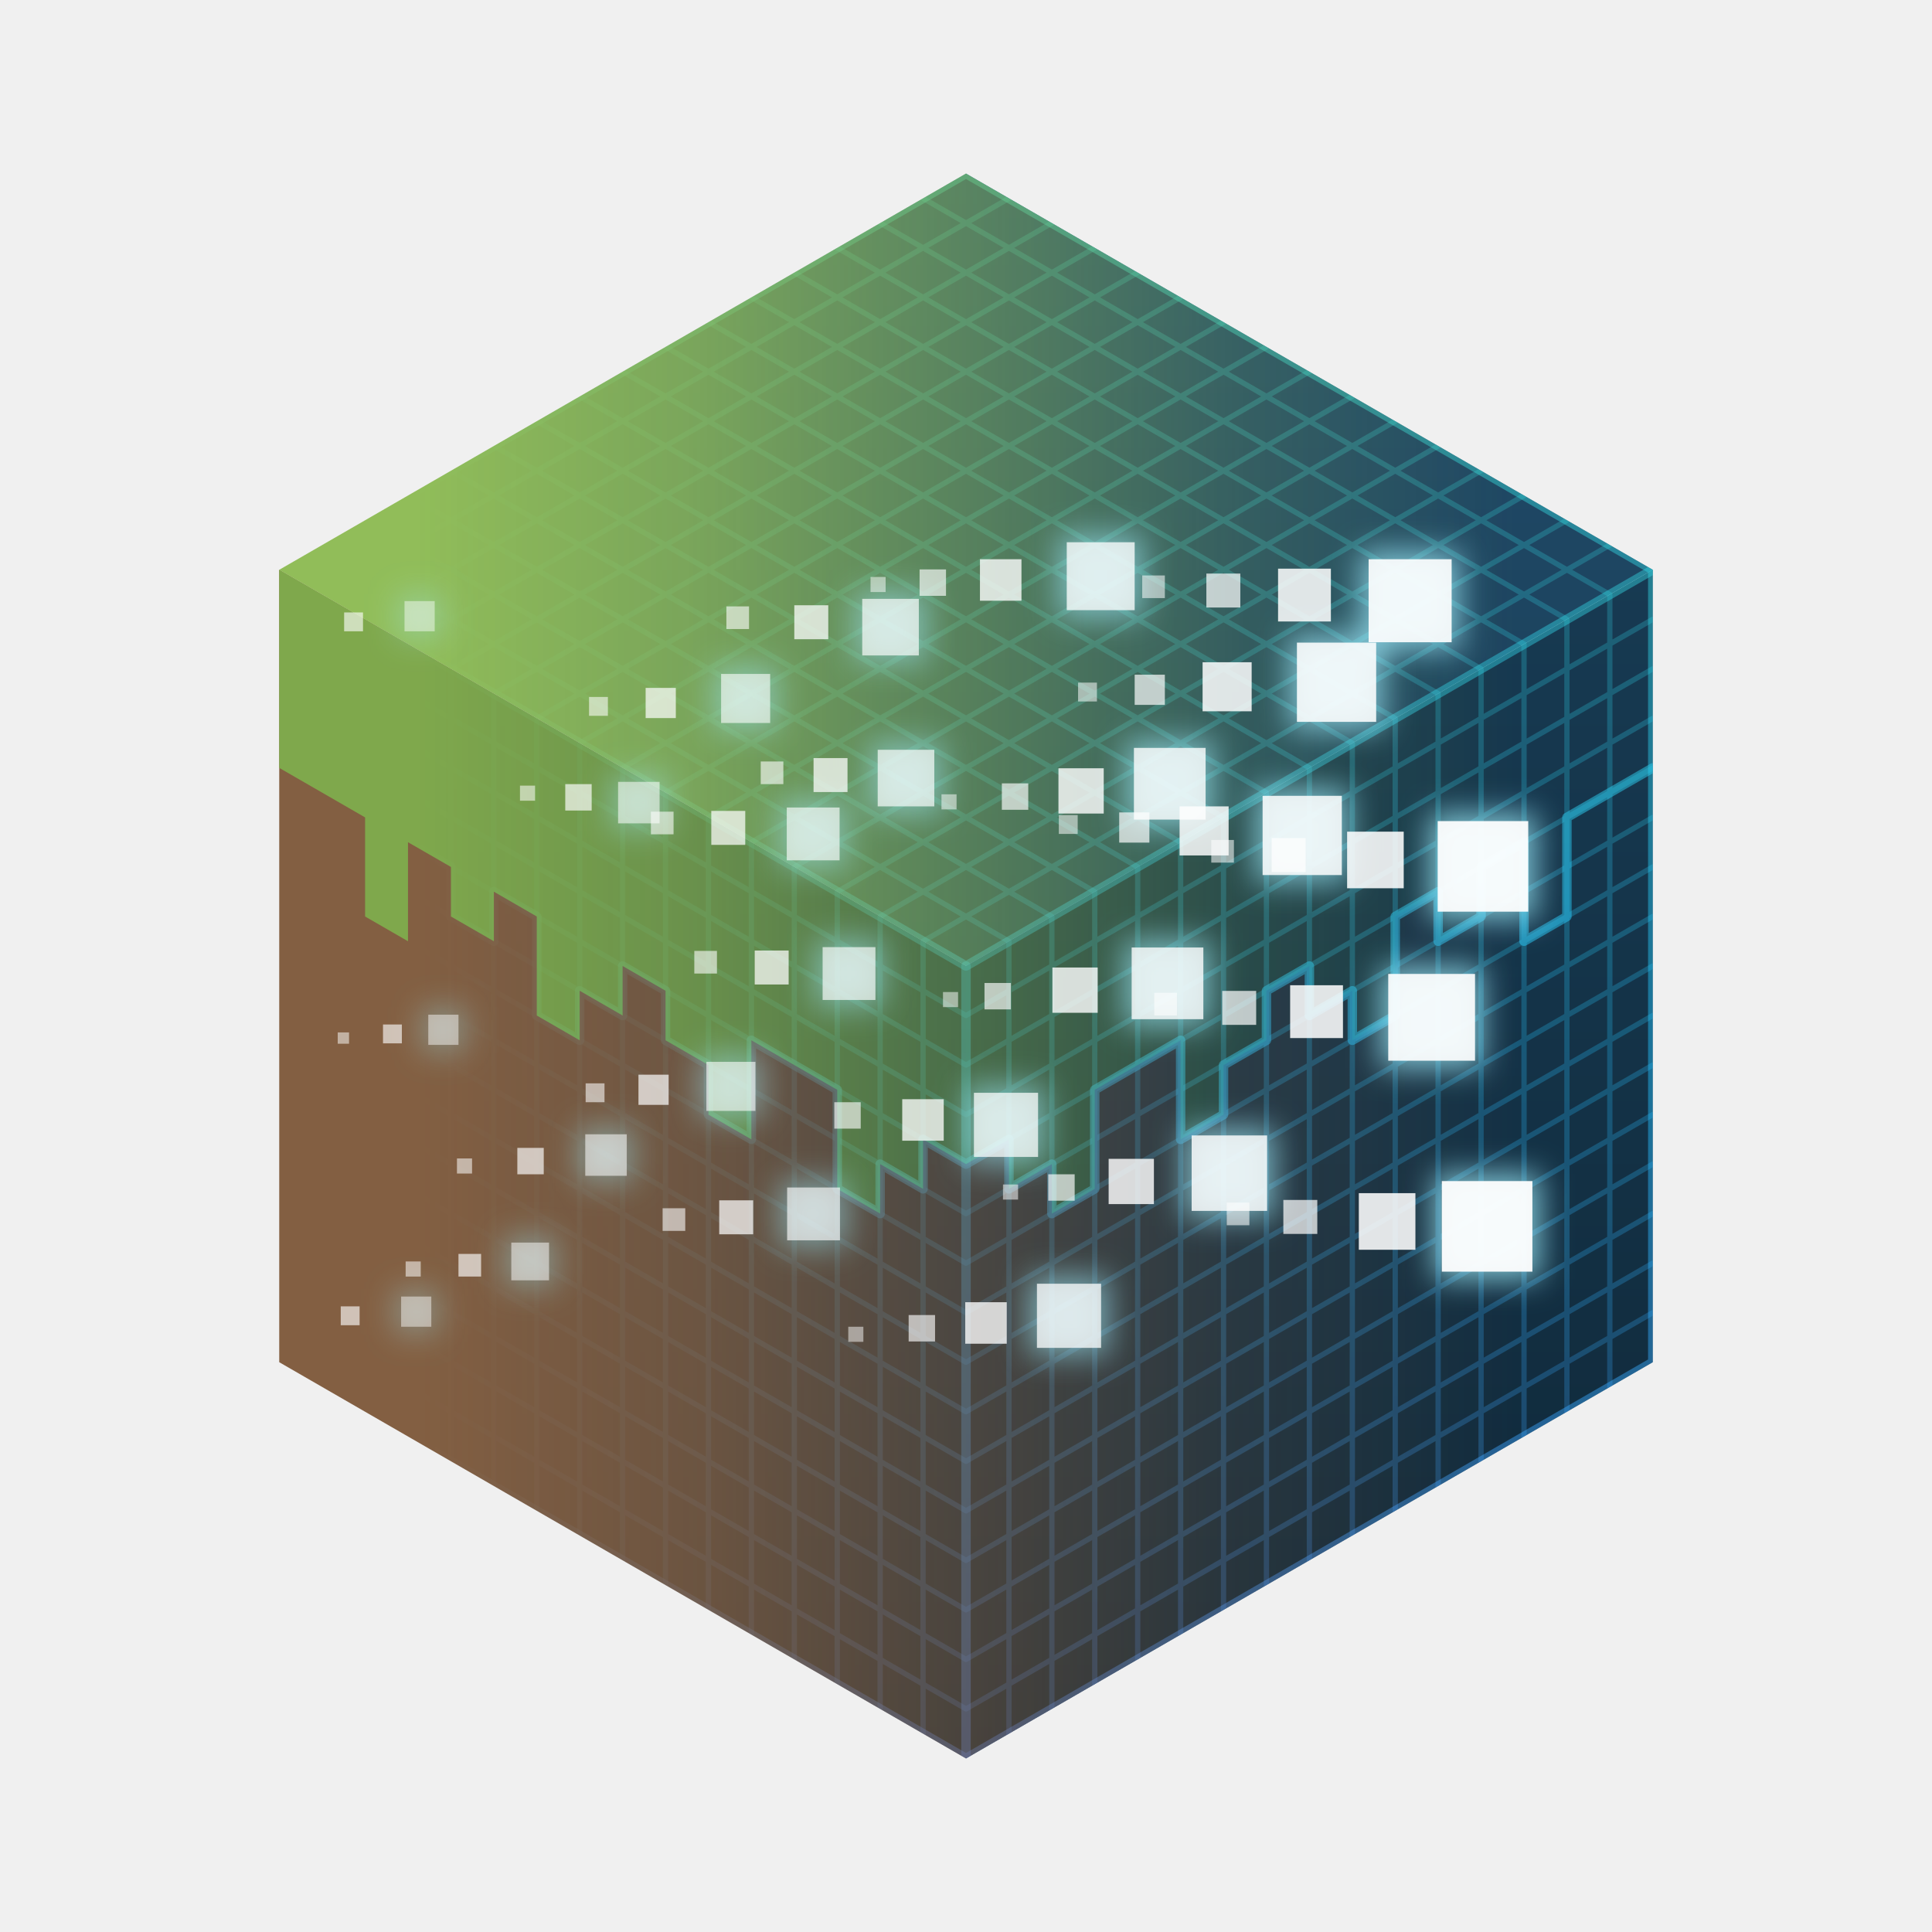
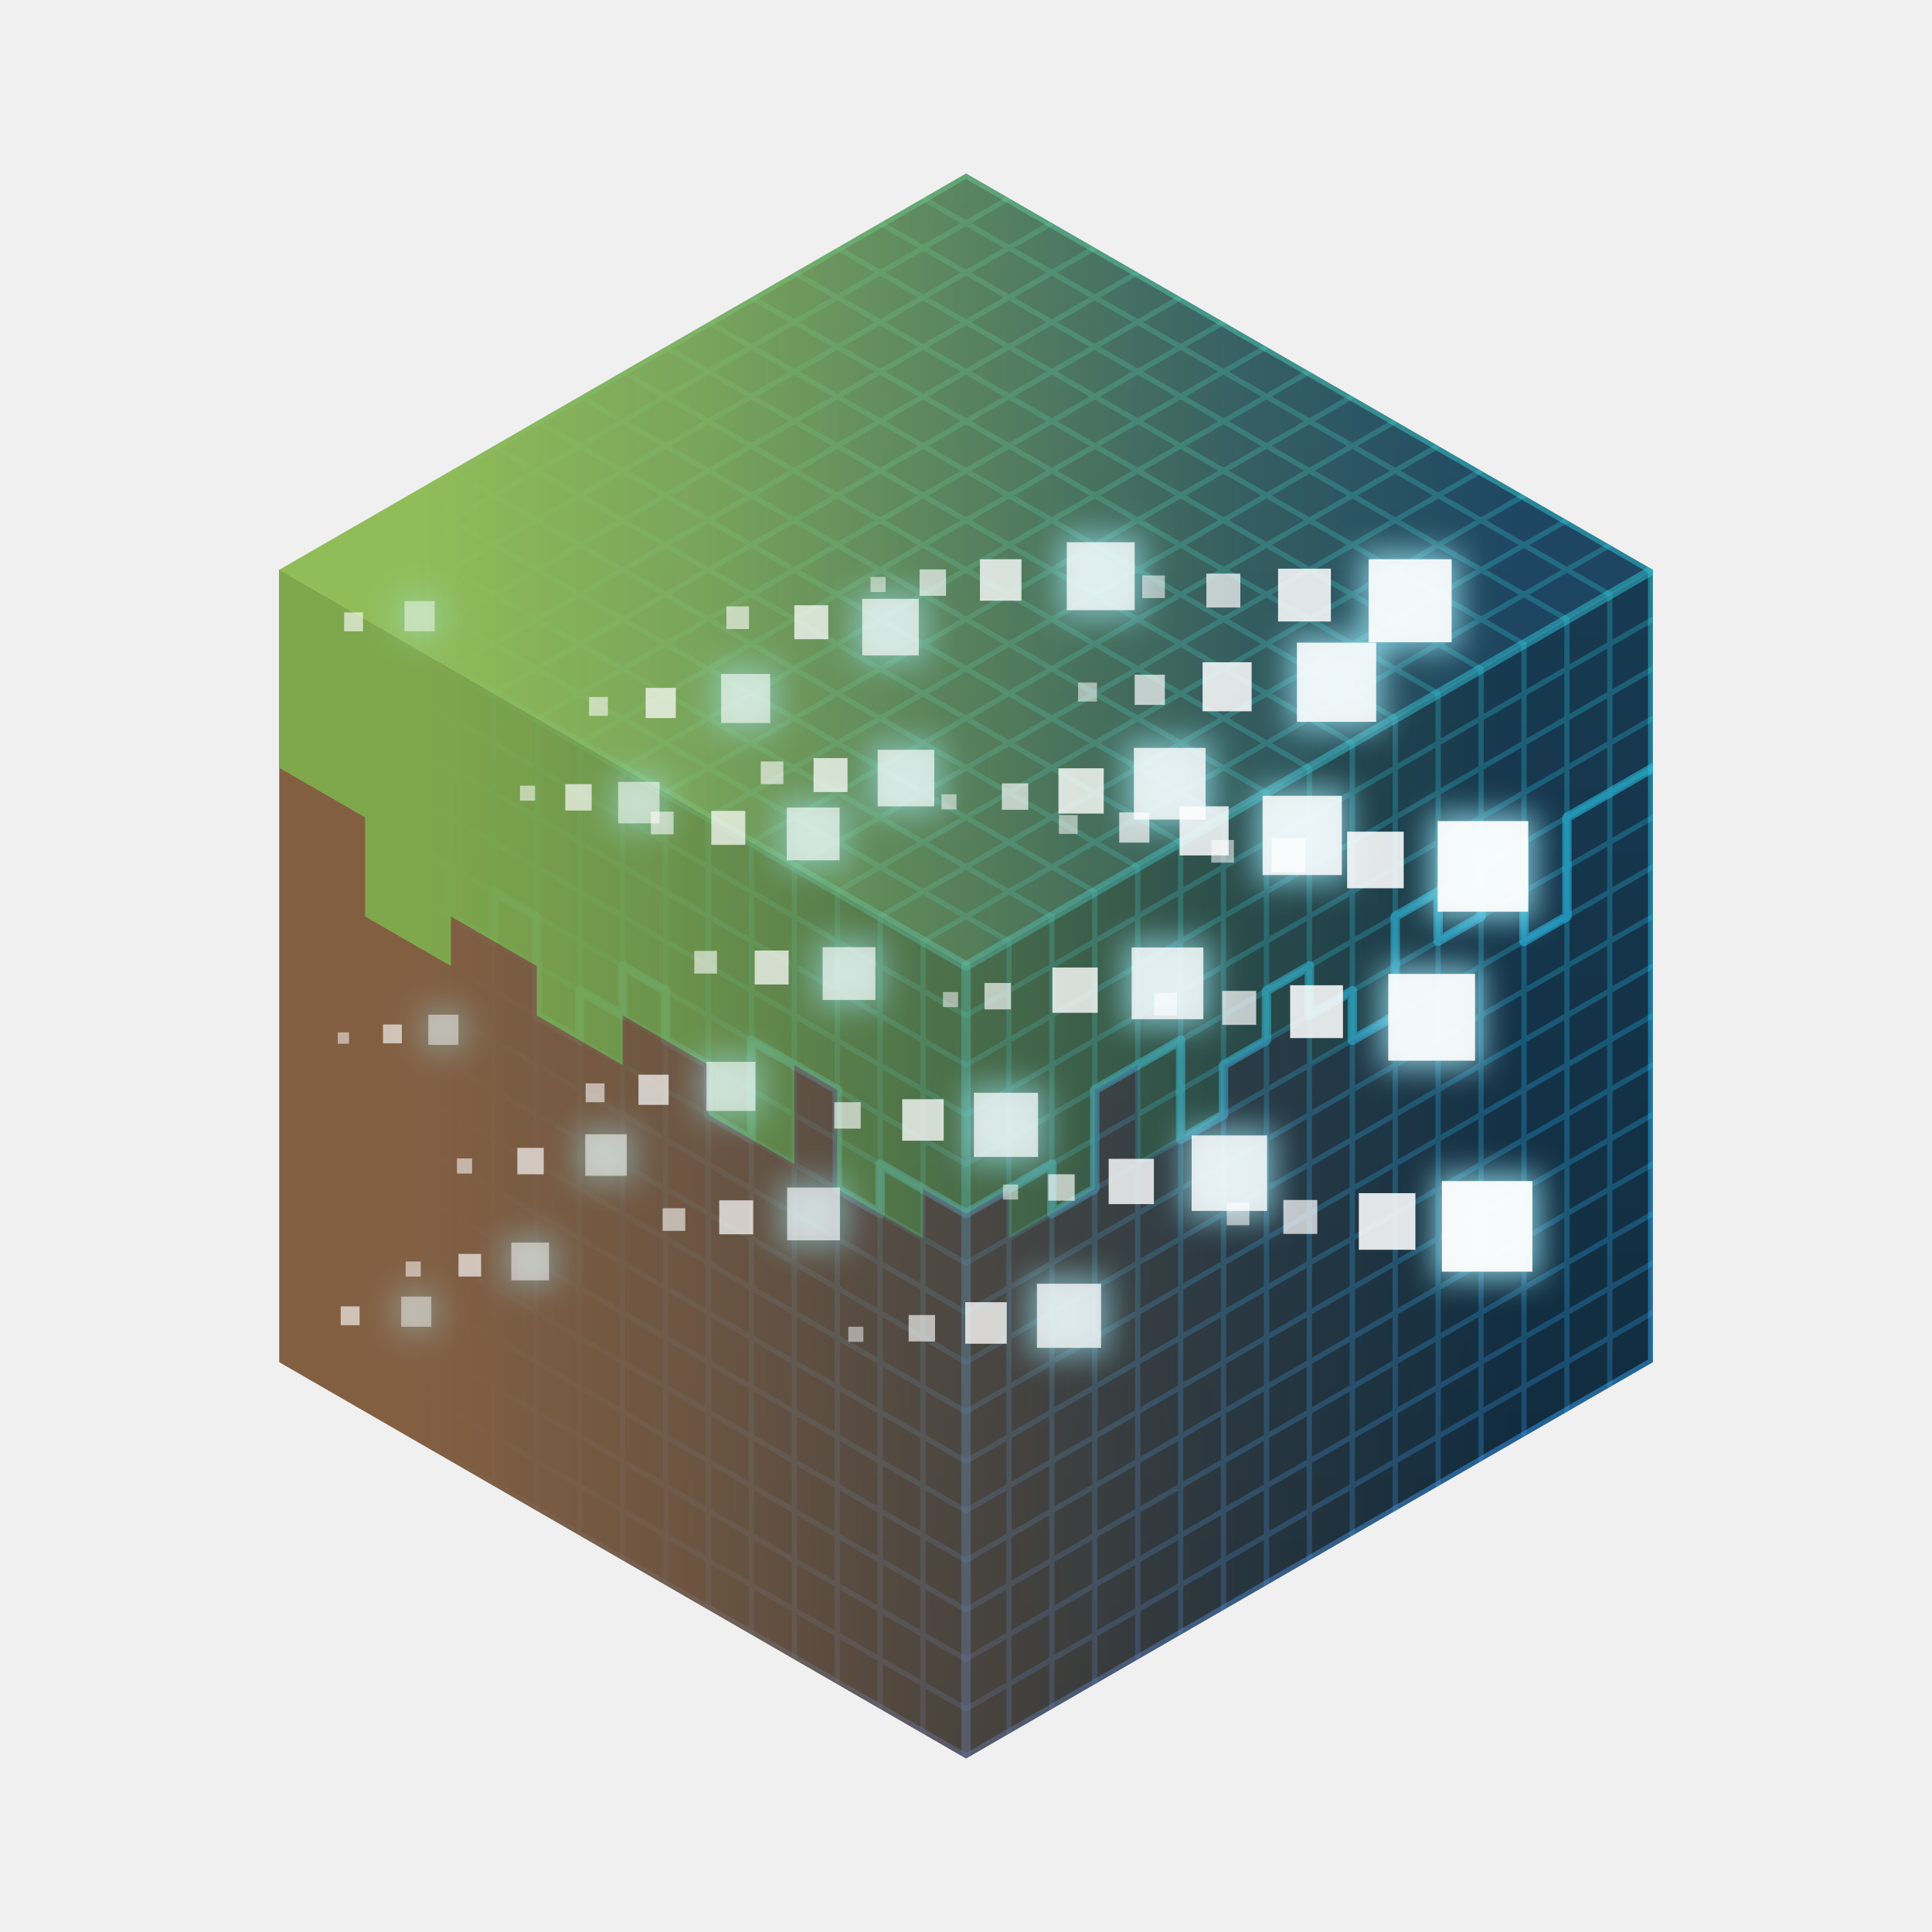
<svg xmlns="http://www.w3.org/2000/svg" viewBox="0 0 512 512" width="512" height="512">
  <defs>
    <pattern id="grain-top" width="16" height="16" patternUnits="userSpaceOnUse" patternTransform="matrix(11.375 6.5625 -11.375 6.5625 256.0 46.0)">
      <path fill="#ffffff" fill-opacity="0.07" d="        M256.000 46.000l11.375 6.562 l-11.375 6.562l-11.375 -6.562z         M278.750 59.125l11.375 6.562 l-11.375 6.562l-11.375 -6.562z         M301.500 72.250l11.375 6.562 l-11.375 6.562l-11.375 -6.562z         M358.375 105.062l11.375 6.562 l-11.375 6.562l-11.375 -6.562z         M381.125 118.188l11.375 6.562 l-11.375 6.562l-11.375 -6.562z         M312.875 91.938l11.375 6.562 l-11.375 6.562l-11.375 -6.562z         M312.875 105.062l11.375 6.562 l-11.375 6.562l-11.375 -6.562z         M324.250 111.625l11.375 6.562 l-11.375 6.562l-11.375 -6.562z         M347.000 124.750l11.375 6.562 l-11.375 6.562l-11.375 -6.562z         M358.375 131.312l11.375 6.562 l-11.375 6.562l-11.375 -6.562z         M403.875 157.562l11.375 6.562 l-11.375 6.562l-11.375 -6.562z         M244.625 78.812l11.375 6.562 l-11.375 6.562l-11.375 -6.562z         M290.125 105.062l11.375 6.562 l-11.375 6.562l-11.375 -6.562z         M347.000 151.000l11.375 6.562 l-11.375 6.562l-11.375 -6.562z         M381.125 170.688l11.375 6.562 l-11.375 6.562l-11.375 -6.562z         M290.125 131.312l11.375 6.562 l-11.375 6.562l-11.375 -6.562z         M233.250 111.625l11.375 6.562 l-11.375 6.562l-11.375 -6.562z         M278.750 137.875l11.375 6.562 l-11.375 6.562l-11.375 -6.562z         M290.125 144.438l11.375 6.562 l-11.375 6.562l-11.375 -6.562z         M324.250 164.125l11.375 6.562 l-11.375 6.562l-11.375 -6.562z         M176.375 91.938l11.375 6.562 l-11.375 6.562l-11.375 -6.562z         M199.125 105.062l11.375 6.562 l-11.375 6.562l-11.375 -6.562z         M267.375 144.438l11.375 6.562 l-11.375 6.562l-11.375 -6.562z         M290.125 157.562l11.375 6.562 l-11.375 6.562l-11.375 -6.562z         M187.750 111.625l11.375 6.562 l-11.375 6.562l-11.375 -6.562z         M199.125 118.188l11.375 6.562 l-11.375 6.562l-11.375 -6.562z         M210.500 124.750l11.375 6.562 l-11.375 6.562l-11.375 -6.562z         M324.250 190.375l11.375 6.562 l-11.375 6.562l-11.375 -6.562z         M312.875 196.938l11.375 6.562 l-11.375 6.562l-11.375 -6.562z         M153.625 118.188l11.375 6.562 l-11.375 6.562l-11.375 -6.562z         M176.375 131.312l11.375 6.562 l-11.375 6.562l-11.375 -6.562z         M210.500 151.000l11.375 6.562 l-11.375 6.562l-11.375 -6.562z         M221.875 157.562l11.375 6.562 l-11.375 6.562l-11.375 -6.562z         M312.875 210.062l11.375 6.562 l-11.375 6.562l-11.375 -6.562z         M210.500 164.125l11.375 6.562 l-11.375 6.562l-11.375 -6.562z         M301.500 216.625l11.375 6.562 l-11.375 6.562l-11.375 -6.562z         M130.875 131.312l11.375 6.562 l-11.375 6.562l-11.375 -6.562z         M153.625 144.438l11.375 6.562 l-11.375 6.562l-11.375 -6.562z         M210.500 177.250l11.375 6.562 l-11.375 6.562l-11.375 -6.562z         M221.875 210.062l11.375 6.562 l-11.375 6.562l-11.375 -6.562z         M85.375 144.438l11.375 6.562 l-11.375 6.562l-11.375 -6.562z         M153.625 183.812l11.375 6.562 l-11.375 6.562l-11.375 -6.562z" />
      <path fill="#000000" fill-opacity="0.05" d="        M324.250 85.375l11.375 6.562 l-11.375 6.562l-11.375 -6.562z         M256.000 59.125l11.375 6.562 l-11.375 6.562l-11.375 -6.562z         M267.375 65.688l11.375 6.562 l-11.375 6.562l-11.375 -6.562z         M335.625 105.062l11.375 6.562 l-11.375 6.562l-11.375 -6.562z         M369.750 124.750l11.375 6.562 l-11.375 6.562l-11.375 -6.562z         M392.500 137.875l11.375 6.562 l-11.375 6.562l-11.375 -6.562z         M244.625 65.688l11.375 6.562 l-11.375 6.562l-11.375 -6.562z         M290.125 91.938l11.375 6.562 l-11.375 6.562l-11.375 -6.562z         M301.500 111.625l11.375 6.562 l-11.375 6.562l-11.375 -6.562z         M210.500 72.250l11.375 6.562 l-11.375 6.562l-11.375 -6.562z         M244.625 91.938l11.375 6.562 l-11.375 6.562l-11.375 -6.562z         M267.375 105.062l11.375 6.562 l-11.375 6.562l-11.375 -6.562z         M312.875 131.312l11.375 6.562 l-11.375 6.562l-11.375 -6.562z         M324.250 137.875l11.375 6.562 l-11.375 6.562l-11.375 -6.562z         M244.625 105.062l11.375 6.562 l-11.375 6.562l-11.375 -6.562z         M335.625 157.562l11.375 6.562 l-11.375 6.562l-11.375 -6.562z         M187.750 85.375l11.375 6.562 l-11.375 6.562l-11.375 -6.562z         M210.500 98.500l11.375 6.562 l-11.375 6.562l-11.375 -6.562z         M221.875 105.062l11.375 6.562 l-11.375 6.562l-11.375 -6.562z         M347.000 177.250l11.375 6.562 l-11.375 6.562l-11.375 -6.562z         M233.250 124.750l11.375 6.562 l-11.375 6.562l-11.375 -6.562z         M312.875 170.688l11.375 6.562 l-11.375 6.562l-11.375 -6.562z         M233.250 137.875l11.375 6.562 l-11.375 6.562l-11.375 -6.562z         M165.000 111.625l11.375 6.562 l-11.375 6.562l-11.375 -6.562z         M176.375 118.188l11.375 6.562 l-11.375 6.562l-11.375 -6.562z         M221.875 144.438l11.375 6.562 l-11.375 6.562l-11.375 -6.562z         M199.125 144.438l11.375 6.562 l-11.375 6.562l-11.375 -6.562z         M244.625 170.688l11.375 6.562 l-11.375 6.562l-11.375 -6.562z         M267.375 183.812l11.375 6.562 l-11.375 6.562l-11.375 -6.562z         M165.000 137.875l11.375 6.562 l-11.375 6.562l-11.375 -6.562z         M233.250 177.250l11.375 6.562 l-11.375 6.562l-11.375 -6.562z         M278.750 203.500l11.375 6.562 l-11.375 6.562l-11.375 -6.562z         M130.875 144.438l11.375 6.562 l-11.375 6.562l-11.375 -6.562z         M153.625 157.562l11.375 6.562 l-11.375 6.562l-11.375 -6.562z         M210.500 190.375l11.375 6.562 l-11.375 6.562l-11.375 -6.562z         M233.250 203.500l11.375 6.562 l-11.375 6.562l-11.375 -6.562z         M96.750 137.875l11.375 6.562 l-11.375 6.562l-11.375 -6.562z         M119.500 151.000l11.375 6.562 l-11.375 6.562l-11.375 -6.562z         M142.250 164.125l11.375 6.562 l-11.375 6.562l-11.375 -6.562z         M119.500 164.125l11.375 6.562 l-11.375 6.562l-11.375 -6.562z         M233.250 229.750l11.375 6.562 l-11.375 6.562l-11.375 -6.562z         M256.000 242.875l11.375 6.562 l-11.375 6.562l-11.375 -6.562z" />
    </pattern>
    <pattern id="grain-side-left" width="16" height="16" patternUnits="userSpaceOnUse" patternTransform="matrix(11.375 6.5625 0 13.125 74.0 151.0)">
      <path fill="#ffffff" fill-opacity="0.07" d="        M233.250 308.500l11.375 6.562 l0.000 13.125l-11.375 -6.562z         M119.500 256.000l11.375 6.562 l0.000 13.125l-11.375 -6.562z         M233.250 334.750l11.375 6.562 l0.000 13.125l-11.375 -6.562z         M96.750 269.125l11.375 6.562 l0.000 13.125l-11.375 -6.562z         M142.250 295.375l11.375 6.562 l0.000 13.125l-11.375 -6.562z         M221.875 354.438l11.375 6.562 l0.000 13.125l-11.375 -6.562z         M85.375 288.812l11.375 6.562 l0.000 13.125l-11.375 -6.562z         M199.125 367.562l11.375 6.562 l0.000 13.125l-11.375 -6.562z         M85.375 315.062l11.375 6.562 l0.000 13.125l-11.375 -6.562z         M108.125 328.188l11.375 6.562 l0.000 13.125l-11.375 -6.562z         M85.375 328.188l11.375 6.562 l0.000 13.125l-11.375 -6.562z         M130.875 354.438l11.375 6.562 l0.000 13.125l-11.375 -6.562z         M233.250 413.500l11.375 6.562 l0.000 13.125l-11.375 -6.562z         M176.375 393.812l11.375 6.562 l0.000 13.125l-11.375 -6.562z         M233.250 426.625l11.375 6.562 l0.000 13.125l-11.375 -6.562z         M153.625 393.812l11.375 6.562 l0.000 13.125l-11.375 -6.562z         M233.250 439.750l11.375 6.562 l0.000 13.125l-11.375 -6.562z" />
      <path fill="#000000" fill-opacity="0.05" d="        M210.500 282.250l11.375 6.562 l0.000 13.125l-11.375 -6.562z         M165.000 269.125l11.375 6.562 l0.000 13.125l-11.375 -6.562z         M244.625 315.062l11.375 6.562 l0.000 13.125l-11.375 -6.562z         M153.625 275.688l11.375 6.562 l0.000 13.125l-11.375 -6.562z         M233.250 321.625l11.375 6.562 l0.000 13.125l-11.375 -6.562z         M96.750 256.000l11.375 6.562 l0.000 13.125l-11.375 -6.562z         M142.250 282.250l11.375 6.562 l0.000 13.125l-11.375 -6.562z         M165.000 295.375l11.375 6.562 l0.000 13.125l-11.375 -6.562z         M199.125 315.062l11.375 6.562 l0.000 13.125l-11.375 -6.562z         M85.375 262.562l11.375 6.562 l0.000 13.125l-11.375 -6.562z         M108.125 288.812l11.375 6.562 l0.000 13.125l-11.375 -6.562z         M165.000 321.625l11.375 6.562 l0.000 13.125l-11.375 -6.562z         M165.000 334.750l11.375 6.562 l0.000 13.125l-11.375 -6.562z         M187.750 347.875l11.375 6.562 l0.000 13.125l-11.375 -6.562z         M244.625 380.688l11.375 6.562 l0.000 13.125l-11.375 -6.562z         M187.750 361.000l11.375 6.562 l0.000 13.125l-11.375 -6.562z         M244.625 393.812l11.375 6.562 l0.000 13.125l-11.375 -6.562z         M119.500 334.750l11.375 6.562 l0.000 13.125l-11.375 -6.562z         M244.625 406.938l11.375 6.562 l0.000 13.125l-11.375 -6.562z         M96.750 334.750l11.375 6.562 l0.000 13.125l-11.375 -6.562z         M142.250 361.000l11.375 6.562 l0.000 13.125l-11.375 -6.562z         M153.625 367.562l11.375 6.562 l0.000 13.125l-11.375 -6.562z         M108.125 354.438l11.375 6.562 l0.000 13.125l-11.375 -6.562z         M130.875 367.562l11.375 6.562 l0.000 13.125l-11.375 -6.562z         M96.750 361.000l11.375 6.562 l0.000 13.125l-11.375 -6.562z         M119.500 374.125l11.375 6.562 l0.000 13.125l-11.375 -6.562z         M130.875 380.688l11.375 6.562 l0.000 13.125l-11.375 -6.562z         M244.625 446.312l11.375 6.562 l0.000 13.125l-11.375 -6.562z" />
    </pattern>
    <pattern id="grain-side-right" width="16" height="16" patternUnits="userSpaceOnUse" patternTransform="matrix(-11.375 6.5625 -11.375 19.6875 438.0 151.0)">
      <path fill="#ffffff" fill-opacity="0.07" d="        M221.875 341.312l-11.375 6.562 l-11.375 19.688l11.375 -6.562z         M324.250 295.375l-11.375 6.562 l-11.375 19.688l11.375 -6.562z         M199.125 380.688l-11.375 6.562 l-11.375 19.688l11.375 -6.562z         M324.250 321.625l-11.375 6.562 l-11.375 19.688l11.375 -6.562z         M278.750 347.875l-11.375 6.562 l-11.375 19.688l11.375 -6.562z         M187.750 413.500l-11.375 6.562 l-11.375 19.688l11.375 -6.562z         M312.875 354.438l-11.375 6.562 l-11.375 19.688l11.375 -6.562z         M187.750 439.750l-11.375 6.562 l-11.375 19.688l11.375 -6.562z         M290.125 393.812l-11.375 6.562 l-11.375 19.688l11.375 -6.562z         M267.375 406.938l-11.375 6.562 l-11.375 19.688l11.375 -6.562z         M278.750 413.500l-11.375 6.562 l-11.375 19.688l11.375 -6.562z         M233.250 439.750l-11.375 6.562 l-11.375 19.688l11.375 -6.562z         M130.875 498.812l-11.375 6.562 l-11.375 19.688l11.375 -6.562z         M176.375 485.688l-11.375 6.562 l-11.375 19.688l11.375 -6.562z         M119.500 518.500l-11.375 6.562 l-11.375 19.688l11.375 -6.562z         M187.750 492.250l-11.375 6.562 l-11.375 19.688l11.375 -6.562z         M108.125 538.188l-11.375 6.562 l-11.375 19.688l11.375 -6.562z" />
    </pattern>
    <linearGradient id="tech-top" gradientUnits="userSpaceOnUse" x1="0" y1="46" x2="0" y2="256">
      <stop offset="0" stop-color="#224c6a" />
      <stop offset="1" stop-color="#193f59" />
    </linearGradient>
    <linearGradient id="tech-face" gradientUnits="userSpaceOnUse" x1="0" y1="151" x2="0" y2="466">
      <stop offset="0" stop-color="#173a52" />
      <stop offset="1" stop-color="#0f2737" />
    </linearGradient>
    <linearGradient id="wire-grad" gradientUnits="userSpaceOnUse" x1="0" y1="46" x2="0" y2="466">
      <stop offset="0" stop-color="#3ee0c6" />
      <stop offset="0.55" stop-color="#24c4ff" />
      <stop offset="1" stop-color="#4f8cff" />
    </linearGradient>
    <clipPath id="right-clip">
      <path d="M256,46 L438,151 L438,361 L256,466 Z" />
    </clipPath>
    <linearGradient id="bleed-to-right" gradientUnits="userSpaceOnUse" x1="256" y1="0" x2="401.6" y2="0">
      <stop offset="0" stop-color="#ffffff" stop-opacity="0.5" />
      <stop offset="0.5" stop-color="#ffffff" stop-opacity="0.2" />
      <stop offset="1" stop-color="#ffffff" stop-opacity="0" />
    </linearGradient>
    <linearGradient id="bleed-to-left" gradientUnits="userSpaceOnUse" x1="256" y1="0" x2="110.4" y2="0">
      <stop offset="0" stop-color="#ffffff" stop-opacity="0.5" />
      <stop offset="0.5" stop-color="#ffffff" stop-opacity="0.2" />
      <stop offset="1" stop-color="#ffffff" stop-opacity="0" />
    </linearGradient>
    <mask id="mask-bleed-to-right" maskUnits="userSpaceOnUse" x="0" y="0" width="512" height="512">
      <rect x="0" y="0" width="512" height="512" fill="url(#bleed-to-right)" />
    </mask>
    <mask id="mask-bleed-to-left" maskUnits="userSpaceOnUse" x="0" y="0" width="512" height="512">
      <rect x="0" y="0" width="512" height="512" fill="url(#bleed-to-left)" />
    </mask>
    <clipPath id="cube-clip">
      <path d="M256,46 L438,151 L438,361 L256,466 L74,361 L74,151 Z" />
    </clipPath>
    <filter id="sq-glow" x="-80%" y="-80%" width="260%" height="260%">
      <feGaussianBlur stdDeviation="4" />
    </filter>
  </defs>
  <polygon points="74,151 256,256 256,466 74,361" fill="#835f42" />
-   <polygon points="74.00,151.00 256.00,256.00 256.00,308.50 244.62,301.94 244.62,315.06 233.25,308.50 233.25,321.62 221.88,315.06 221.88,288.81 210.50,282.25 199.12,275.69 199.12,301.94 187.75,295.38 187.75,282.25 176.38,275.69 176.38,262.56 165.00,256.00 165.00,269.12 153.62,262.56 153.62,275.69 142.25,269.12 142.25,242.88 130.88,236.31 130.88,249.44 119.50,242.88 119.50,229.75 108.12,223.19 108.12,249.44 96.75,242.88 96.75,216.62 85.38,210.06 74.00,203.50" fill="#7fa84c" />
+   <polygon points="74.00,151.00 256.00,256.00 256.00,321.62 244.62,315.06 244.62,328.19 233.25,321.62 221.88,315.06 221.88,288.81 210.50,282.25 210.50,308.50 199.12,301.94 187.75,295.38 187.75,282.25 176.38,275.69 165.00,269.12 165.00,282.25 153.62,275.69 142.25,269.12 142.25,256.00 130.88,249.44 119.50,242.88 119.50,256.00 108.12,249.44 96.75,242.88 96.75,216.62 85.38,210.06 74.00,203.50" fill="#7fa84c" />
  <polygon points="74,151 256,256 256,466 74,361" fill="url(#grain-side-left)" />
  <polygon points="256,46 256,256 74,151" fill="#91bd59" />
  <polygon points="256,46 256,256 74,151" fill="url(#grain-top)" />
  <g clip-path="url(#right-clip)">
    <polygon points="256,46 438,151 256,256" fill="url(#tech-top)" />
    <polygon points="438,151 256,256 256,466 438,361" fill="url(#tech-face)" />
    <g fill="none" stroke="url(#wire-grad)" stroke-linecap="round" stroke-linejoin="round">
      <g opacity="0.26" stroke-width="1.4">
        <path d="M426.62,157.56 L426.62,367.56 M438,164.12 L256,269.12 M256,59.12 L426.62,157.56 M267.38,52.56 L256,59.12 M415.25,164.12 L415.25,374.12 M438,177.25 L256,282.25 M256,72.25 L415.25,164.12 M278.75,59.12 L256,72.25 M403.88,170.69 L403.88,380.69 M438,190.38 L256,295.38 M256,85.38 L403.88,170.69 M290.12,65.69 L256,85.38 M392.5,177.25 L392.5,387.25 M438,203.5 L256,308.5 M256,98.5 L392.5,177.25 M301.5,72.25 L256,98.5 M381.12,183.81 L381.12,393.81 M438,216.62 L256,321.62 M256,111.62 L381.12,183.81 M312.88,78.81 L256,111.62 M369.75,190.38 L369.75,400.38 M438,229.75 L256,334.75 M256,124.75 L369.75,190.38 M324.25,85.38 L256,124.75 M358.38,196.94 L358.38,406.94 M438,242.88 L256,347.88 M256,137.88 L358.38,196.94 M335.62,91.94 L256,137.88 M347,203.5 L347,413.5 M438,256 L256,361 M256,151 L347,203.5 M347,98.5 L256,151 M335.62,210.06 L335.62,420.06 M438,269.12 L256,374.12 M256,164.12 L335.62,210.06 M358.38,105.06 L256,164.12 M324.25,216.62 L324.25,426.62 M438,282.25 L256,387.25 M256,177.25 L324.25,216.62 M369.75,111.62 L256,177.25 M312.88,223.19 L312.88,433.19 M438,295.38 L256,400.38 M256,190.38 L312.88,223.19 M381.12,118.19 L256,190.38 M301.5,229.75 L301.5,439.75 M438,308.5 L256,413.5 M256,203.5 L301.5,229.75 M392.5,124.75 L256,203.5 M290.12,236.31 L290.12,446.31 M438,321.62 L256,426.62 M256,216.62 L290.12,236.31 M403.88,131.31 L256,216.62 M278.75,242.88 L278.75,452.88 M438,334.75 L256,439.75 M256,229.75 L278.75,242.88 M415.25,137.88 L256,229.75 M267.38,249.44 L267.38,459.44 M438,347.88 L256,452.88 M256,242.88 L267.38,249.44 M426.62,144.44 L256,242.88" />
      </g>
-       <path d="M256,308.5 L267.38,301.94 L267.38,315.06 L278.75,308.5 L278.75,321.62 L290.12,315.06 L290.12,288.81 L301.5,282.25 L312.88,275.69 L312.88,301.94 L324.25,295.38 L324.25,282.25 L335.62,275.69 L335.62,262.56 L347,256 L347,269.12 L358.38,262.56 L358.38,275.69 L369.75,269.12 L369.75,242.88 L381.12,236.31 L381.12,249.44 L392.5,242.88 L392.5,229.75 L403.88,223.19 L403.88,249.44 L415.25,242.88 L415.25,216.62 L426.62,210.06 L438,203.5" stroke-width="2.5" opacity="0.5" />
+       <path d="M256,321.62 L267.38,315.06 L278.75,308.5 L278.75,321.62 L290.12,315.06 L290.12,288.81 L301.5,282.25 L312.88,275.69 L312.88,301.94 L324.25,295.38 L324.25,282.25 L335.62,275.69 L335.62,262.56 L347,256 L347,269.12 L358.38,262.56 L358.38,275.69 L369.75,269.12 L369.75,242.88 L381.12,236.31 L381.12,249.44 L392.5,242.88 L392.5,229.75 L403.88,223.19 L403.88,249.44 L415.25,242.88 L415.25,216.62 L426.62,210.06 L438,203.5" stroke-width="2.5" opacity="0.5" />
      <path d="M256,46 L438,151 L438,361 L256,466" stroke-width="2.5" opacity="0.45" />
      <path d="M256,256 L256,466" stroke-width="2.5" opacity="0.45" />
      <path d="M438,151 L256,256" stroke-width="2.5" opacity="0.45" />
    </g>
  </g>
  <g mask="url(#mask-bleed-to-left)">
    <g transform="matrix(-1 0 0 1 512 0)">
      <g clip-path="url(#right-clip)">
        <polygon points="256,46 438,151 256,256" fill="url(#tech-top)" />
        <polygon points="438,151 256,256 256,466 438,361" fill="url(#tech-face)" />
        <g fill="none" stroke="url(#wire-grad)" stroke-linecap="round" stroke-linejoin="round">
          <g opacity="0.26" stroke-width="1.4">
            <path d="M426.62,157.56 L426.62,367.56 M438,164.12 L256,269.12 M256,59.12 L426.62,157.56 M267.38,52.56 L256,59.12 M415.25,164.12 L415.25,374.12 M438,177.25 L256,282.25 M256,72.25 L415.25,164.12 M278.75,59.12 L256,72.25 M403.88,170.69 L403.88,380.69 M438,190.38 L256,295.38 M256,85.38 L403.88,170.69 M290.12,65.69 L256,85.38 M392.5,177.25 L392.5,387.25 M438,203.5 L256,308.5 M256,98.5 L392.5,177.25 M301.5,72.25 L256,98.5 M381.12,183.81 L381.12,393.81 M438,216.62 L256,321.62 M256,111.62 L381.12,183.81 M312.88,78.81 L256,111.62 M369.75,190.38 L369.75,400.38 M438,229.75 L256,334.75 M256,124.75 L369.75,190.38 M324.25,85.38 L256,124.75 M358.38,196.94 L358.38,406.94 M438,242.88 L256,347.88 M256,137.88 L358.38,196.94 M335.62,91.94 L256,137.88 M347,203.5 L347,413.5 M438,256 L256,361 M256,151 L347,203.5 M347,98.5 L256,151 M335.62,210.06 L335.62,420.06 M438,269.12 L256,374.12 M256,164.12 L335.62,210.06 M358.38,105.06 L256,164.12 M324.25,216.62 L324.25,426.62 M438,282.25 L256,387.25 M256,177.25 L324.25,216.62 M369.75,111.62 L256,177.25 M312.88,223.19 L312.88,433.19 M438,295.38 L256,400.38 M256,190.38 L312.88,223.19 M381.12,118.19 L256,190.38 M301.5,229.75 L301.5,439.75 M438,308.5 L256,413.5 M256,203.5 L301.5,229.75 M392.5,124.75 L256,203.5 M290.12,236.31 L290.12,446.31 M438,321.62 L256,426.62 M256,216.62 L290.12,236.31 M403.88,131.31 L256,216.62 M278.75,242.88 L278.75,452.88 M438,334.75 L256,439.75 M256,229.75 L278.75,242.88 M415.25,137.88 L256,229.75 M267.38,249.44 L267.38,459.44 M438,347.88 L256,452.88 M256,242.88 L267.38,249.44 M426.62,144.44 L256,242.88" />
          </g>
-           <path d="M256,308.5 L267.38,301.94 L267.38,315.06 L278.75,308.5 L278.75,321.62 L290.12,315.06 L290.12,288.81 L301.5,282.25 L312.88,275.69 L312.88,301.94 L324.25,295.38 L324.25,282.25 L335.62,275.69 L335.62,262.56 L347,256 L347,269.12 L358.38,262.56 L358.38,275.69 L369.75,269.12 L369.75,242.88 L381.12,236.31 L381.12,249.44 L392.5,242.88 L392.5,229.75 L403.88,223.19 L403.88,249.44 L415.25,242.88 L415.25,216.62 L426.62,210.06 L438,203.5" stroke-width="2.5" opacity="0.5" />
+           <path d="M256,321.62 L267.38,315.06 L278.75,308.5 L278.75,321.62 L290.12,315.06 L290.12,288.81 L301.5,282.25 L312.88,275.69 L312.88,301.94 L324.25,295.38 L324.25,282.25 L335.62,275.69 L335.62,262.56 L347,256 L347,269.12 L358.38,262.56 L358.38,275.69 L369.75,269.12 L369.75,242.88 L381.12,236.31 L381.12,249.44 L392.5,242.88 L392.5,229.75 L403.88,223.19 L403.88,249.44 L415.25,242.88 L415.25,216.62 L426.62,210.06 L438,203.5" stroke-width="2.5" opacity="0.5" />
          <path d="M256,46 L438,151 L438,361 L256,466" stroke-width="2.5" opacity="0.45" />
          <path d="M256,256 L256,466" stroke-width="2.5" opacity="0.45" />
          <path d="M438,151 L256,256" stroke-width="2.5" opacity="0.45" />
        </g>
      </g>
    </g>
  </g>
  <g mask="url(#mask-bleed-to-right)">
    <g transform="matrix(-1 0 0 1 512 0)">
      <polygon points="74,151 256,256 256,466 74,361" fill="#835f42" />
-       <polygon points="74.00,151.00 256.00,256.00 256.00,308.50 244.62,301.94 244.62,315.06 233.25,308.50 233.25,321.62 221.88,315.06 221.88,288.81 210.50,282.25 199.12,275.69 199.12,301.94 187.75,295.38 187.75,282.25 176.38,275.69 176.38,262.56 165.00,256.00 165.00,269.12 153.62,262.56 153.62,275.69 142.25,269.12 142.25,242.88 130.88,236.31 130.88,249.44 119.50,242.88 119.50,229.75 108.12,223.19 108.12,249.44 96.75,242.88 96.75,216.62 85.38,210.06 74.00,203.50" fill="#7fa84c" />
+       <polygon points="74.00,151.00 256.00,256.00 256.00,321.62 244.62,315.06 244.62,328.19 233.25,321.62 221.88,315.06 221.88,288.81 210.50,282.25 210.50,308.50 199.12,301.94 187.75,295.38 187.75,282.25 176.38,275.69 165.00,269.12 165.00,282.25 153.62,275.69 142.25,269.12 142.25,256.00 130.88,249.44 119.50,242.88 119.50,256.00 108.12,249.44 96.75,242.88 96.75,216.62 85.38,210.06 74.00,203.50" fill="#7fa84c" />
      <polygon points="74,151 256,256 256,466 74,361" fill="url(#grain-side-left)" />
      <polygon points="256,46 256,256 74,151" fill="#91bd59" />
      <polygon points="256,46 256,256 74,151" fill="url(#grain-top)" />
    </g>
  </g>
  <g id="transition-flow" clip-path="url(#cube-clip)">
    <g filter="url(#sq-glow)">
      <rect x="185.2" y="279.4" width="17" height="17" fill="#9ff0ff" opacity="0.45" />
      <rect x="133.5" y="327.3" width="14" height="14" fill="#9ff0ff" opacity="0.37" />
      <rect x="153.1" y="298.6" width="15" height="15" fill="#9ff0ff" opacity="0.4" />
      <rect x="104.3" y="341.6" width="12" height="12" fill="#9ff0ff" opacity="0.32" />
      <rect x="161.8" y="205.2" width="15" height="15" fill="#9ff0ff" opacity="0.41" />
      <rect x="111.5" y="266.9" width="12" height="12" fill="#9ff0ff" opacity="0.33" />
      <rect x="105.2" y="157.3" width="12" height="12" fill="#9ff0ff" opacity="0.32" />
      <rect x="230.6" y="196.7" width="19" height="19" fill="#9ff0ff" opacity="0.52" />
      <rect x="256.1" y="287.6" width="21" height="21" fill="#9ff0ff" opacity="0.56" />
      <rect x="206.5" y="212" width="18" height="18" fill="#9ff0ff" opacity="0.48" />
      <rect x="297.9" y="249.1" width="23" height="23" fill="#9ff0ff" opacity="0.63" />
      <rect x="280.7" y="141.7" width="22" height="22" fill="#9ff0ff" opacity="0.6" />
      <rect x="206.6" y="312.7" width="18" height="18" fill="#9ff0ff" opacity="0.48" />
      <rect x="226.5" y="156.7" width="19" height="19" fill="#9ff0ff" opacity="0.51" />
      <rect x="272.8" y="338.2" width="21" height="21" fill="#9ff0ff" opacity="0.59" />
      <rect x="189.1" y="176.6" width="17" height="17" fill="#9ff0ff" opacity="0.46" />
      <rect x="298.5" y="196.2" width="23" height="23" fill="#9ff0ff" opacity="0.63" />
      <rect x="216" y="249" width="18" height="18" fill="#9ff0ff" opacity="0.5" />
      <rect x="360.7" y="146.2" width="26" height="26" fill="#9ff0ff" opacity="0.73" />
      <rect x="379" y="215.6" width="28" height="28" fill="#9ff0ff" opacity="0.76" />
      <rect x="380.1" y="311" width="28" height="28" fill="#9ff0ff" opacity="0.76" />
      <rect x="365.9" y="256.1" width="27" height="27" fill="#9ff0ff" opacity="0.74" />
      <rect x="313.8" y="298.9" width="24" height="24" fill="#9ff0ff" opacity="0.65" />
      <rect x="341.7" y="168.3" width="25" height="25" fill="#9ff0ff" opacity="0.7" />
      <rect x="332.6" y="208.9" width="25" height="25" fill="#9ff0ff" opacity="0.68" />
    </g>
    <g fill="#ffffff">
      <rect x="169.2" y="284.8" width="8" height="8" opacity="0.69" />
      <rect x="155.2" y="287.1" width="5" height="5" opacity="0.57" />
      <rect x="187.2" y="281.4" width="13" height="13" opacity="0.59" />
      <rect x="121.5" y="332.3" width="6" height="6" opacity="0.64" />
      <rect x="107.5" y="334.3" width="4" height="4" opacity="0.53" />
      <rect x="135.5" y="329.3" width="10" height="10" opacity="0.5" />
      <rect x="137.1" y="304.2" width="7" height="7" opacity="0.66" />
      <rect x="121.1" y="307" width="4" height="4" opacity="0.54" />
      <rect x="155.1" y="300.6" width="11" height="11" opacity="0.54" />
      <rect x="90.3" y="346.2" width="5" height="5" opacity="0.62" />
      <rect x="106.3" y="343.6" width="8" height="8" opacity="0.45" />
      <rect x="149.8" y="207.8" width="7" height="7" opacity="0.67" />
      <rect x="137.8" y="208.2" width="4" height="4" opacity="0.55" />
      <rect x="163.8" y="207.2" width="11" height="11" opacity="0.55" />
      <rect x="101.5" y="271.5" width="5" height="5" opacity="0.62" />
      <rect x="89.5" y="273.6" width="3" height="3" opacity="0.51" />
      <rect x="113.5" y="268.9" width="8" height="8" opacity="0.46" />
      <rect x="91.2" y="162.3" width="5" height="5" opacity="0.62" />
      <rect x="107.2" y="159.3" width="8" height="8" opacity="0.45" />
      <rect x="215.6" y="200.9" width="9" height="9" opacity="0.73" />
      <rect x="201.6" y="201.8" width="6" height="6" opacity="0.6" />
      <rect x="232.6" y="198.7" width="15" height="15" opacity="0.67" />
      <rect x="239.1" y="291.3" width="11" height="11" opacity="0.76" />
      <rect x="221.1" y="292.1" width="7" height="7" opacity="0.62" />
      <rect x="258.1" y="289.6" width="17" height="17" opacity="0.72" />
      <rect x="188.5" y="214.9" width="9" height="9" opacity="0.71" />
      <rect x="172.5" y="215.1" width="6" height="6" opacity="0.58" />
      <rect x="208.5" y="214" width="14" height="14" opacity="0.63" />
      <rect x="278.9" y="256.4" width="12" height="12" opacity="0.8" />
      <rect x="260.9" y="260.5" width="7" height="7" opacity="0.65" />
      <rect x="249.9" y="262.9" width="4" height="4" opacity="0.51" />
      <rect x="299.9" y="251.1" width="19" height="19" opacity="0.79" />
      <rect x="259.7" y="148.2" width="11" height="11" opacity="0.78" />
      <rect x="243.7" y="150.9" width="7" height="7" opacity="0.64" />
      <rect x="230.7" y="152.9" width="4" height="4" opacity="0.5" />
      <rect x="282.7" y="143.7" width="18" height="18" opacity="0.76" />
      <rect x="190.6" y="318.1" width="9" height="9" opacity="0.71" />
      <rect x="175.6" y="320.2" width="6" height="6" opacity="0.58" />
      <rect x="208.6" y="314.7" width="14" height="14" opacity="0.63" />
      <rect x="210.5" y="160.4" width="9" height="9" opacity="0.73" />
      <rect x="192.5" y="160.7" width="6" height="6" opacity="0.6" />
      <rect x="228.5" y="158.7" width="15" height="15" opacity="0.67" />
      <rect x="255.8" y="345.1" width="11" height="11" opacity="0.77" />
      <rect x="240.8" y="348.5" width="7" height="7" opacity="0.63" />
      <rect x="224.8" y="351.6" width="4" height="4" opacity="0.49" />
      <rect x="274.8" y="340.2" width="17" height="17" opacity="0.75" />
      <rect x="171.1" y="182.3" width="8" height="8" opacity="0.7" />
      <rect x="156.1" y="184.7" width="5" height="5" opacity="0.57" />
      <rect x="191.1" y="178.6" width="13" height="13" opacity="0.6" />
      <rect x="280.5" y="203.6" width="12" height="12" opacity="0.8" />
      <rect x="265.5" y="207.6" width="7" height="7" opacity="0.65" />
      <rect x="249.5" y="210.5" width="4" height="4" opacity="0.51" />
      <rect x="300.5" y="198.2" width="19" height="19" opacity="0.79" />
      <rect x="200" y="251.9" width="9" height="9" opacity="0.72" />
      <rect x="184" y="252" width="6" height="6" opacity="0.59" />
      <rect x="218" y="251" width="14" height="14" opacity="0.65" />
      <rect x="338.7" y="150.7" width="14" height="14" opacity="0.85" />
      <rect x="319.7" y="152" width="9" height="9" opacity="0.7" />
      <rect x="302.7" y="152.5" width="6" height="6" opacity="0.54" />
      <rect x="362.7" y="148.2" width="22" height="22" opacity="0.9" />
      <rect x="357" y="220.4" width="15" height="15" opacity="0.87" />
      <rect x="337" y="222.1" width="9" height="9" opacity="0.71" />
      <rect x="321" y="222.6" width="6" height="6" opacity="0.55" />
      <rect x="381" y="217.6" width="24" height="24" opacity="0.93" />
      <rect x="360.1" y="316.2" width="15" height="15" opacity="0.87" />
      <rect x="340.1" y="318" width="9" height="9" opacity="0.71" />
      <rect x="325.1" y="318.7" width="6" height="6" opacity="0.56" />
      <rect x="382.1" y="313" width="24" height="24" opacity="0.94" />
      <rect x="341.9" y="261.1" width="14" height="14" opacity="0.86" />
      <rect x="323.9" y="262.6" width="9" height="9" opacity="0.7" />
      <rect x="305.9" y="263.1" width="6" height="6" opacity="0.55" />
      <rect x="367.9" y="258.1" width="23" height="23" opacity="0.91" />
      <rect x="293.8" y="307.1" width="12" height="12" opacity="0.81" />
      <rect x="277.8" y="311.2" width="7" height="7" opacity="0.66" />
      <rect x="265.8" y="313.9" width="4" height="4" opacity="0.52" />
      <rect x="315.8" y="300.9" width="20" height="20" opacity="0.82" />
      <rect x="318.7" y="175.5" width="13" height="13" opacity="0.84" />
      <rect x="300.7" y="178.8" width="8" height="8" opacity="0.68" />
      <rect x="285.7" y="180.9" width="5" height="5" opacity="0.53" />
      <rect x="343.7" y="170.3" width="21" height="21" opacity="0.87" />
      <rect x="312.6" y="213.7" width="13" height="13" opacity="0.83" />
      <rect x="296.6" y="215.3" width="8" height="8" opacity="0.68" />
      <rect x="280.6" y="216" width="5" height="5" opacity="0.53" />
      <rect x="334.6" y="210.9" width="21" height="21" opacity="0.85" />
    </g>
  </g>
</svg>
